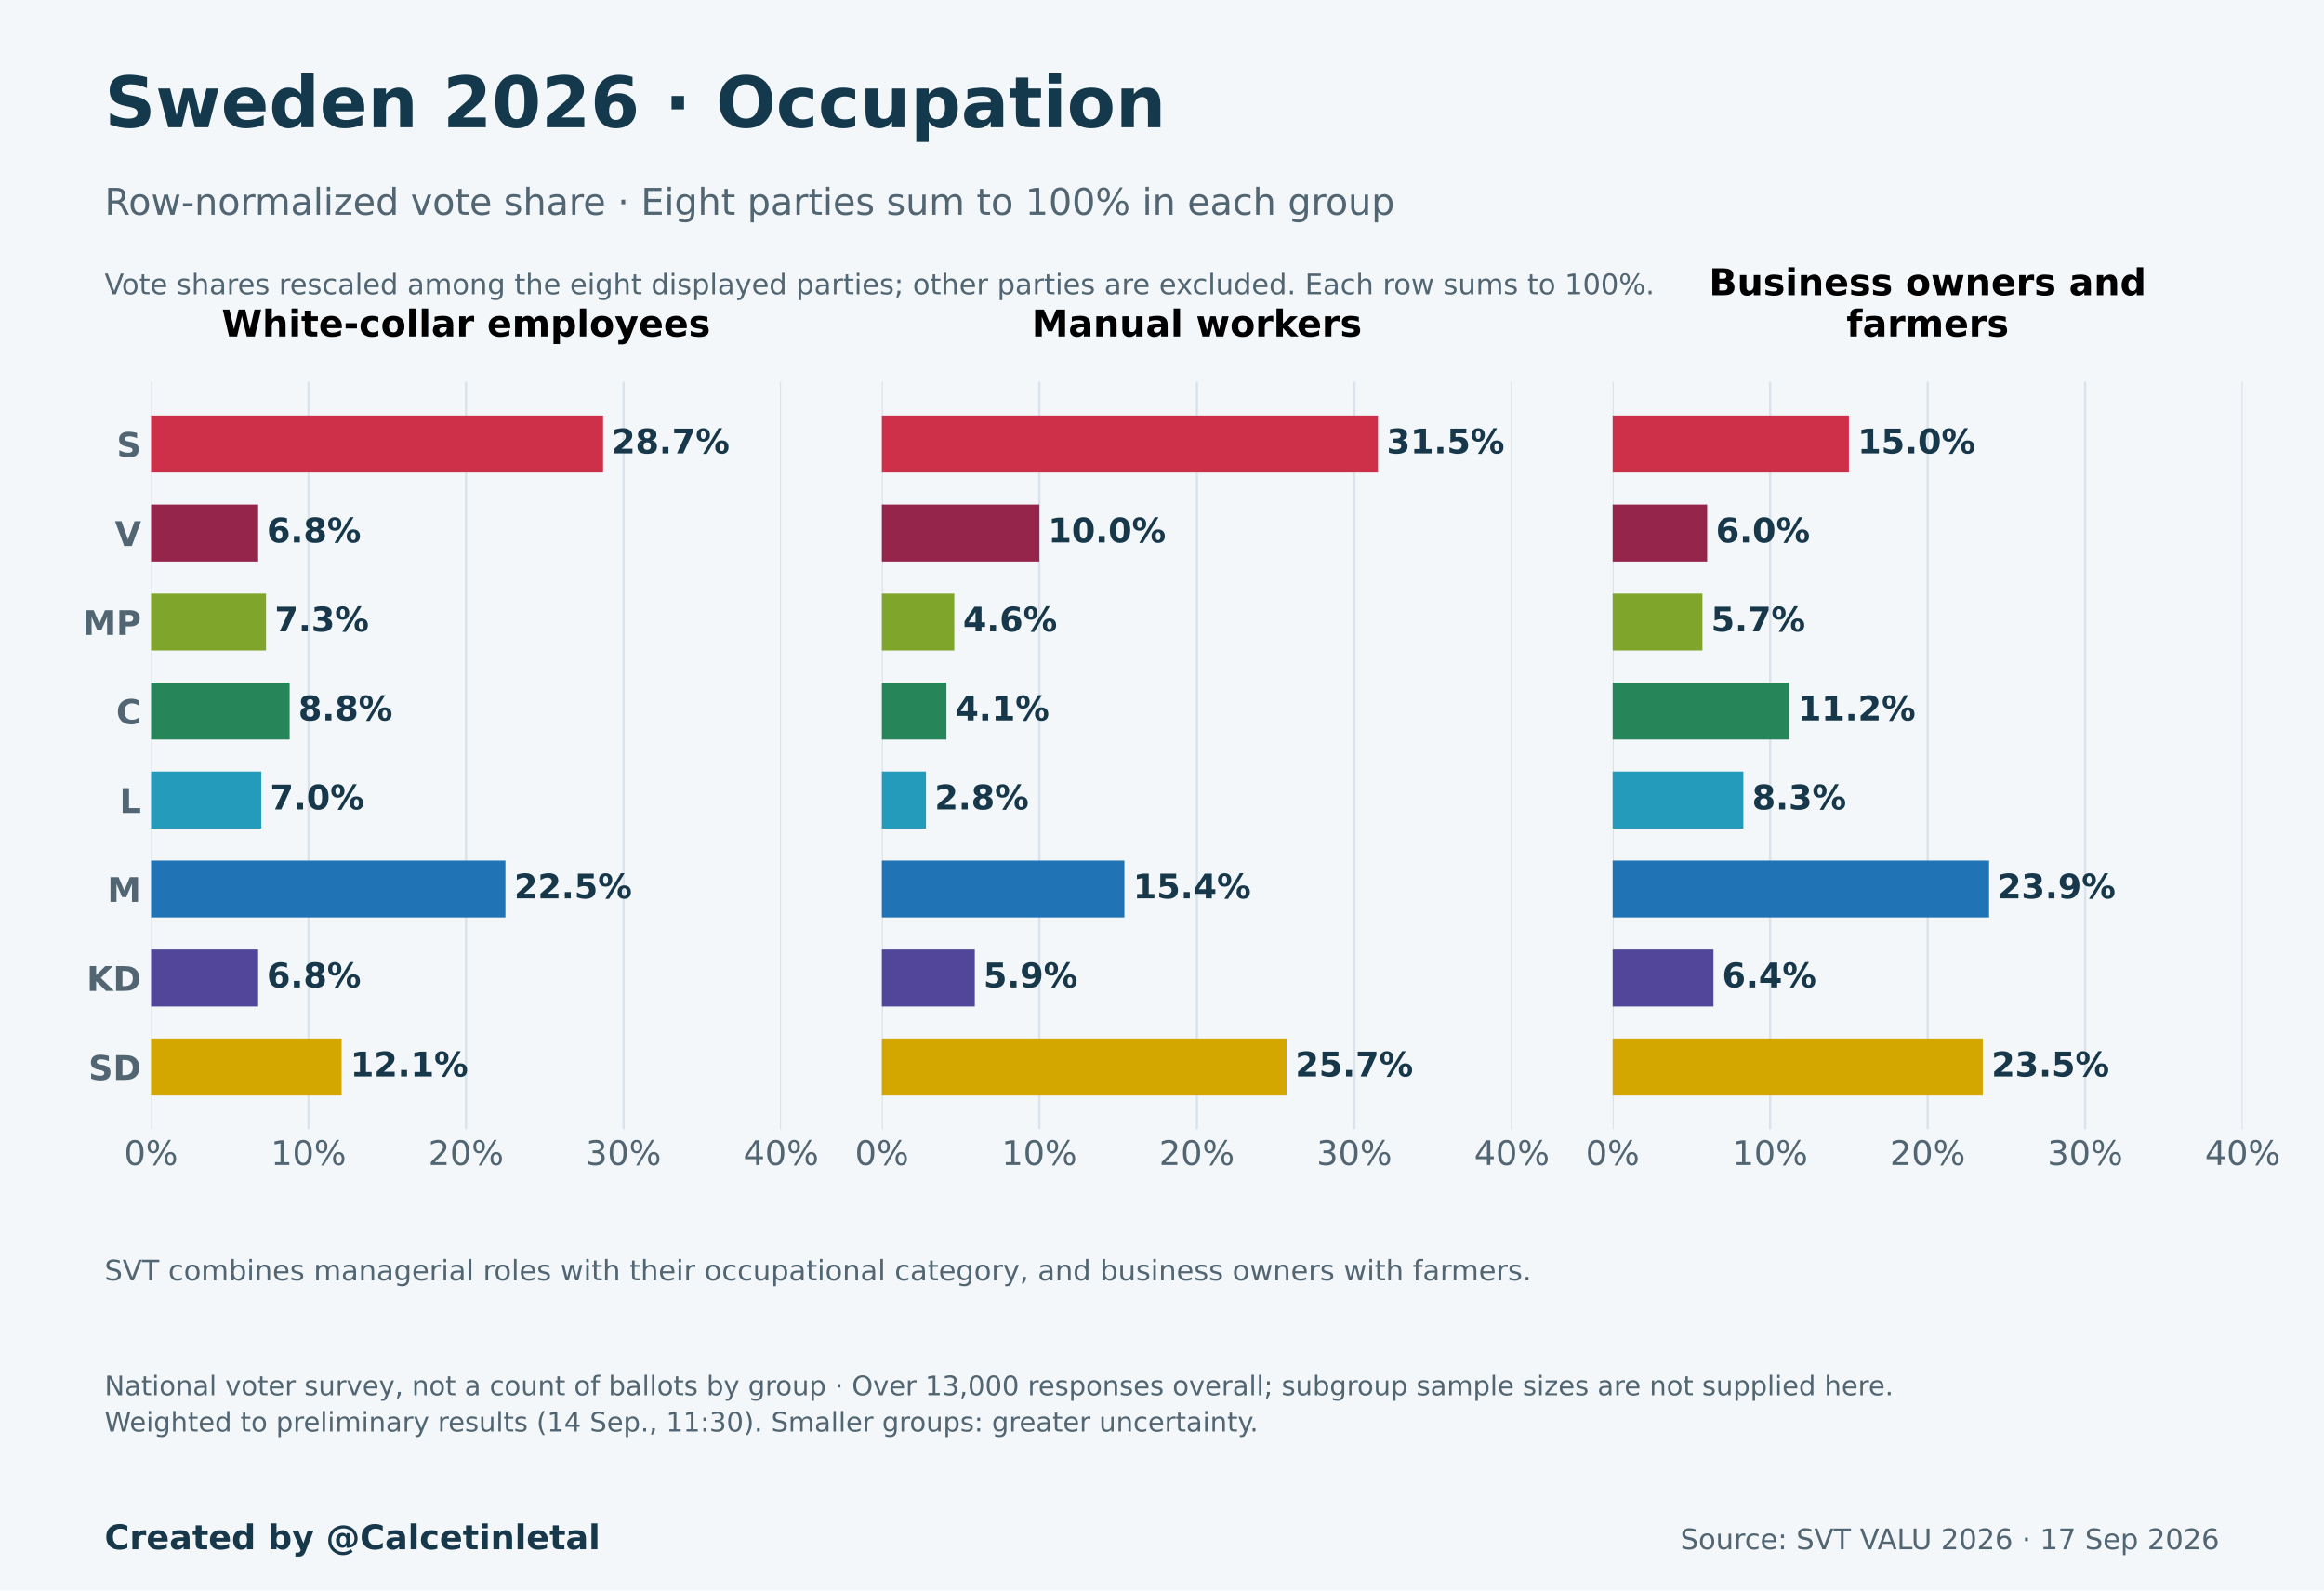
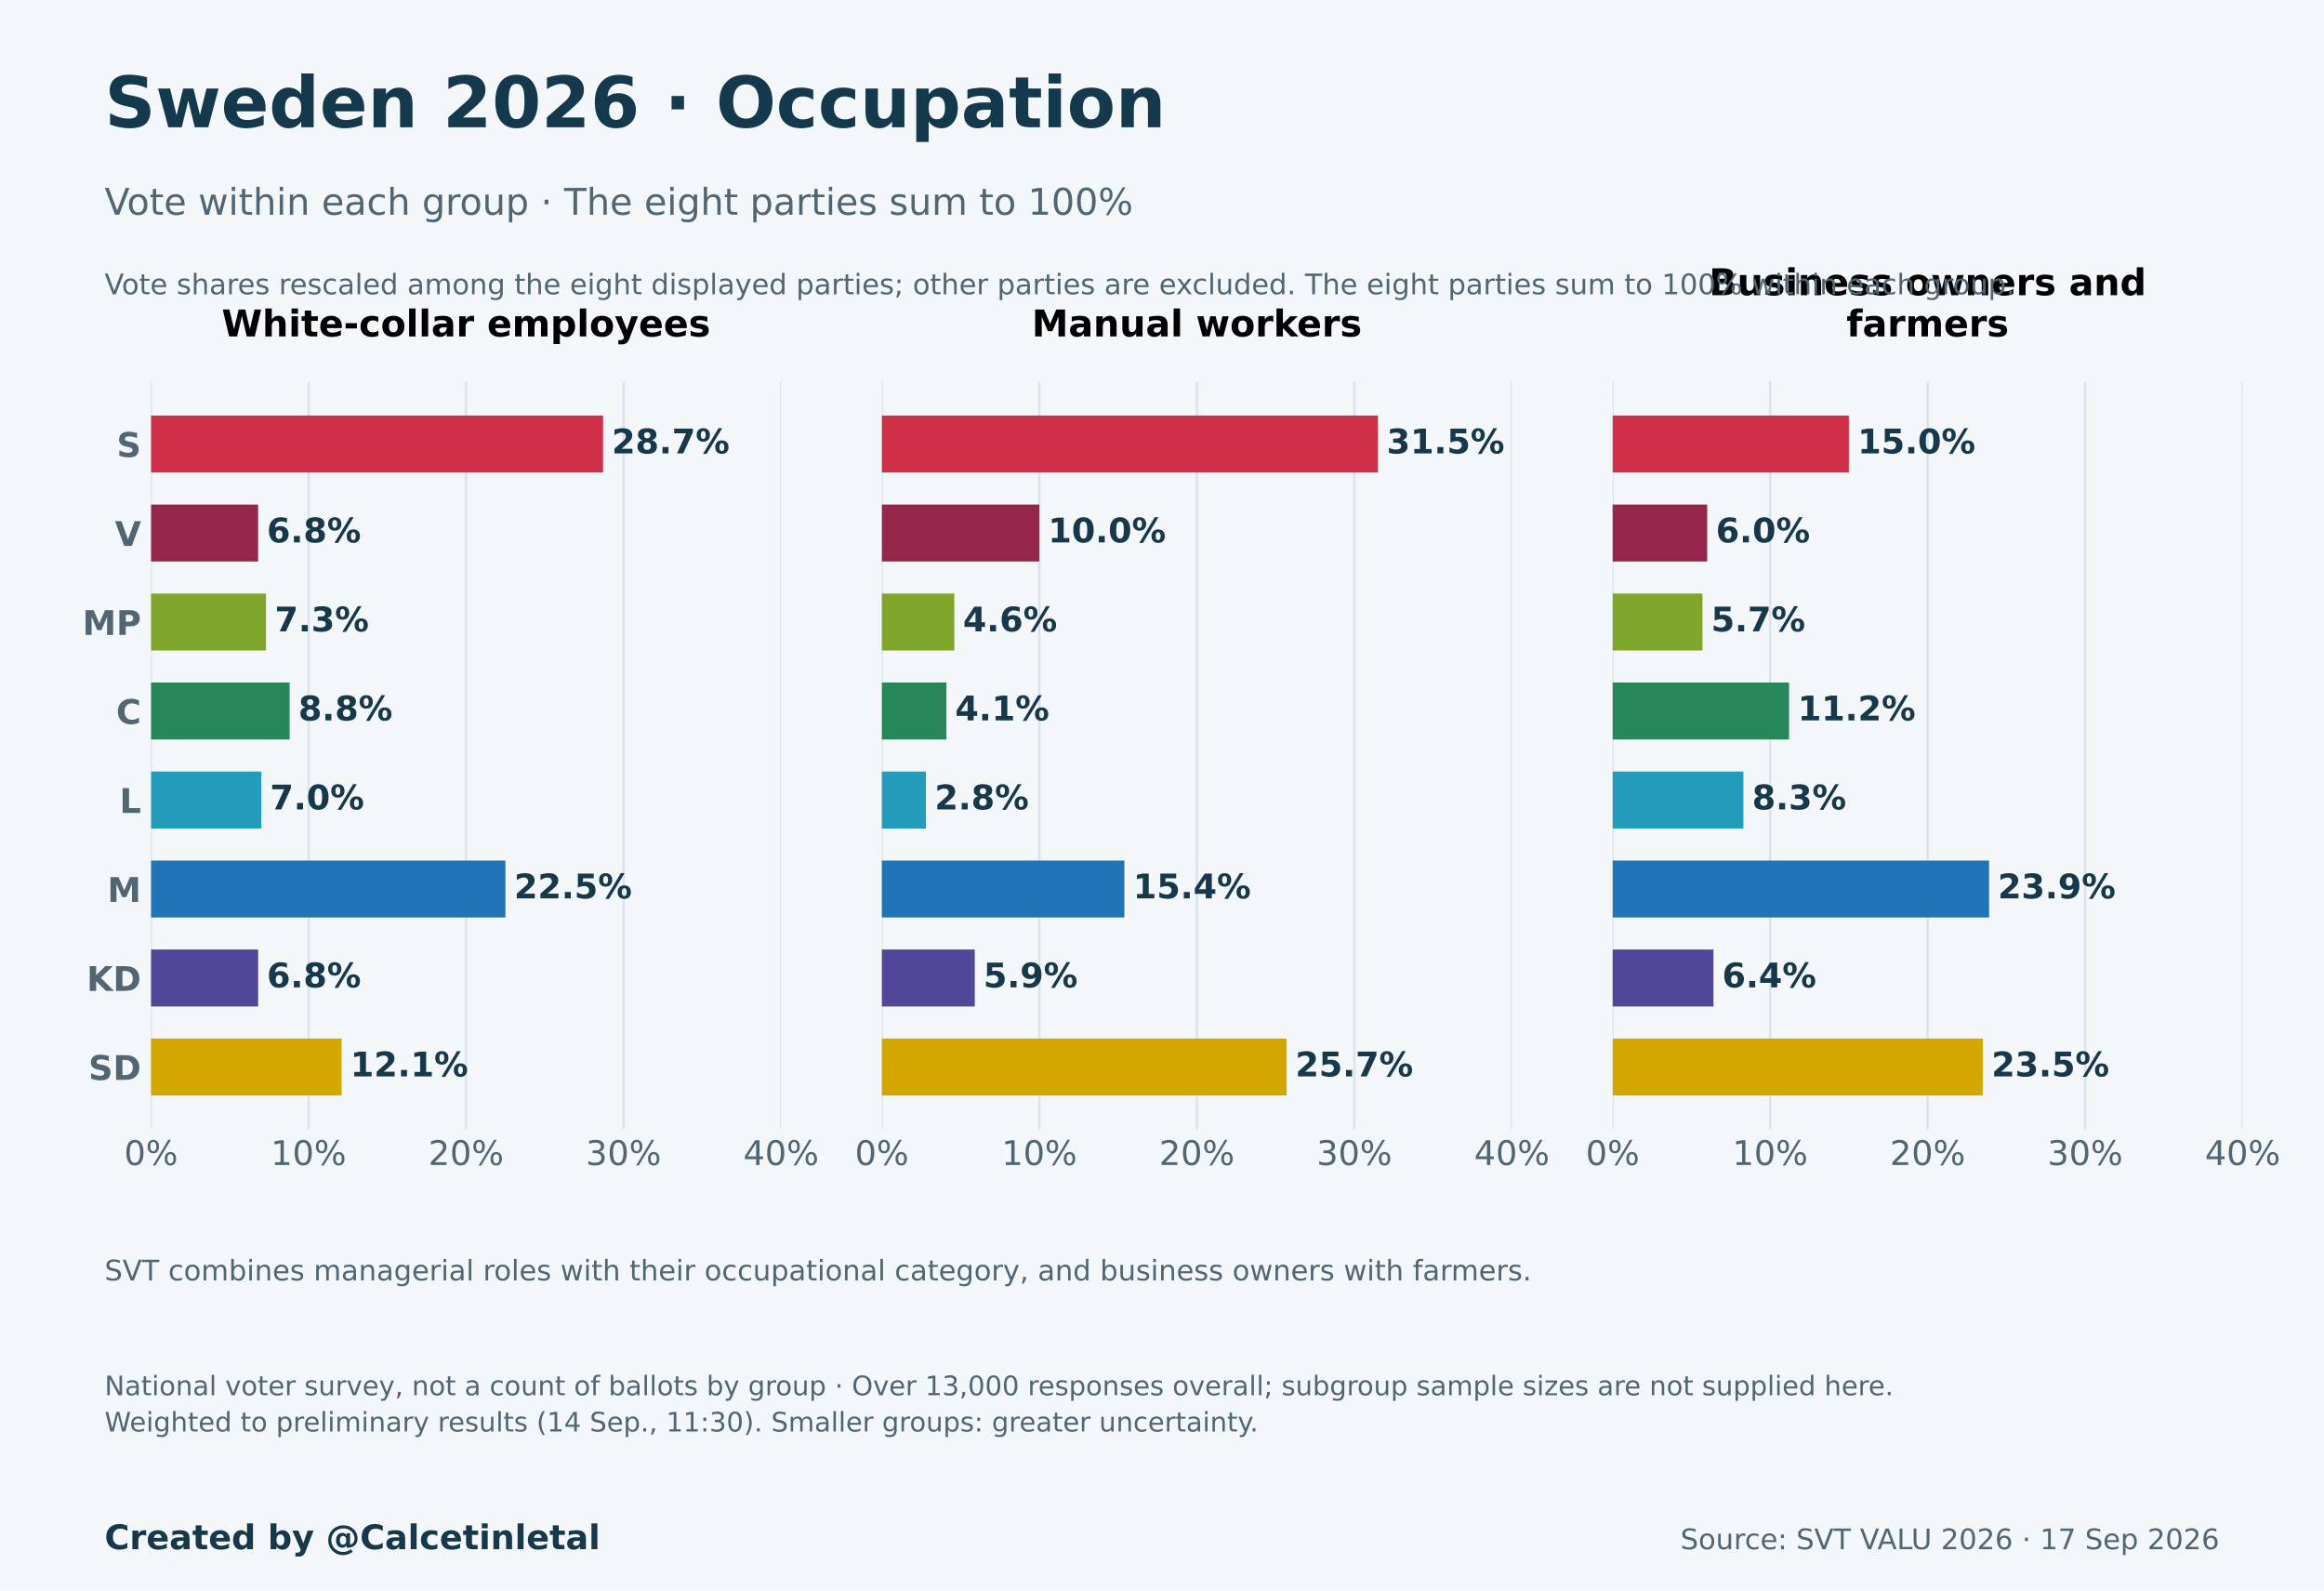
<svg xmlns="http://www.w3.org/2000/svg" xmlns:xlink="http://www.w3.org/1999/xlink" width="820.8pt" height="561.6pt" viewBox="0 0 820.8 561.6" version="1.1">
  <defs>
    <style type="text/css">*{stroke-linejoin: round; stroke-linecap: butt}</style>
  </defs>
  <g id="figure_1">
    <g id="patch_1">
      <path d="M 0 561.6 L 820.8 561.6 L 820.8 0 L 0 0 z " style="fill: #f4f7fa" />
    </g>
    <g id="axes_1">
      <g id="patch_2">
        <path d="M 53.352 398.736 L 275.858 398.736 L 275.858 134.784 L 53.352 134.784 z " style="fill: #f4f7fa" />
      </g>
      <g id="matplotlib.axis_1">
        <g id="xtick_1">
          <g id="line2d_1">
-             <path d="M 53.352 398.736 L 53.352 134.784 " clip-path="url(#pd89bf922a6)" style="fill: none; stroke: #dae3eb; stroke-width: 0.8; stroke-linecap: square" />
+             <path d="M 53.352 398.736 L 53.352 134.784 " clip-path="url(#pfcce8572f0)" style="fill: none; stroke: #dae3eb; stroke-width: 0.8; stroke-linecap: square" />
          </g>
          <g id="line2d_2" />
          <g id="text_1">
            <text style="font-size: 12px; font-family: 'DejaVu Sans'; text-anchor: middle; fill: #516572" x="53.352" y="411.354" transform="rotate(-0 53.352 411.3541)">0%</text>
          </g>
        </g>
        <g id="xtick_2">
          <g id="line2d_3">
-             <path d="M 108.979 398.736 L 108.979 134.784 " clip-path="url(#pd89bf922a6)" style="fill: none; stroke: #dae3eb; stroke-width: 0.8; stroke-linecap: square" />
+             <path d="M 108.979 398.736 L 108.979 134.784 " clip-path="url(#pfcce8572f0)" style="fill: none; stroke: #dae3eb; stroke-width: 0.8; stroke-linecap: square" />
          </g>
          <g id="line2d_4" />
          <g id="text_2">
            <text style="font-size: 12px; font-family: 'DejaVu Sans'; text-anchor: middle; fill: #516572" x="108.979" y="411.354" transform="rotate(-0 108.9785 411.3541)">10%</text>
          </g>
        </g>
        <g id="xtick_3">
          <g id="line2d_5">
-             <path d="M 164.605 398.736 L 164.605 134.784 " clip-path="url(#pd89bf922a6)" style="fill: none; stroke: #dae3eb; stroke-width: 0.8; stroke-linecap: square" />
+             <path d="M 164.605 398.736 L 164.605 134.784 " clip-path="url(#pfcce8572f0)" style="fill: none; stroke: #dae3eb; stroke-width: 0.8; stroke-linecap: square" />
          </g>
          <g id="line2d_6" />
          <g id="text_3">
            <text style="font-size: 12px; font-family: 'DejaVu Sans'; text-anchor: middle; fill: #516572" x="164.605" y="411.354" transform="rotate(-0 164.605 411.3541)">20%</text>
          </g>
        </g>
        <g id="xtick_4">
          <g id="line2d_7">
-             <path d="M 220.232 398.736 L 220.232 134.784 " clip-path="url(#pd89bf922a6)" style="fill: none; stroke: #dae3eb; stroke-width: 0.8; stroke-linecap: square" />
+             <path d="M 220.232 398.736 L 220.232 134.784 " clip-path="url(#pfcce8572f0)" style="fill: none; stroke: #dae3eb; stroke-width: 0.8; stroke-linecap: square" />
          </g>
          <g id="line2d_8" />
          <g id="text_4">
            <text style="font-size: 12px; font-family: 'DejaVu Sans'; text-anchor: middle; fill: #516572" x="220.232" y="411.354" transform="rotate(-0 220.2315 411.3541)">30%</text>
          </g>
        </g>
        <g id="xtick_5">
          <g id="line2d_9">
-             <path d="M 275.858 398.736 L 275.858 134.784 " clip-path="url(#pd89bf922a6)" style="fill: none; stroke: #dae3eb; stroke-width: 0.8; stroke-linecap: square" />
+             <path d="M 275.858 398.736 L 275.858 134.784 " clip-path="url(#pfcce8572f0)" style="fill: none; stroke: #dae3eb; stroke-width: 0.8; stroke-linecap: square" />
          </g>
          <g id="line2d_10" />
          <g id="text_5">
            <text style="font-size: 12px; font-family: 'DejaVu Sans'; text-anchor: middle; fill: #516572" x="275.858" y="411.354" transform="rotate(-0 275.858 411.3541)">40%</text>
          </g>
        </g>
      </g>
      <g id="matplotlib.axis_2">
        <g id="ytick_1">
          <g id="line2d_11" />
          <g id="text_6">
            <text style="font-weight: 700; font-size: 12px; font-family: 'DejaVu Sans'; text-anchor: end; fill: #516572" x="49.852" y="161.339" transform="rotate(-0 49.852 161.3391)">S</text>
          </g>
        </g>
        <g id="ytick_2">
          <g id="line2d_12" />
          <g id="text_7">
            <text style="font-weight: 700; font-size: 12px; font-family: 'DejaVu Sans'; text-anchor: end; fill: #516572" x="49.852" y="192.762" transform="rotate(-0 49.852 192.7619)">V</text>
          </g>
        </g>
        <g id="ytick_3">
          <g id="line2d_13" />
          <g id="text_8">
            <text style="font-weight: 700; font-size: 12px; font-family: 'DejaVu Sans'; text-anchor: end; fill: #516572" x="49.852" y="224.185" transform="rotate(-0 49.852 224.1848)">MP</text>
          </g>
        </g>
        <g id="ytick_4">
          <g id="line2d_14" />
          <g id="text_9">
            <text style="font-weight: 700; font-size: 12px; font-family: 'DejaVu Sans'; text-anchor: end; fill: #516572" x="49.852" y="255.608" transform="rotate(-0 49.852 255.6076)">C</text>
          </g>
        </g>
        <g id="ytick_5">
          <g id="line2d_15" />
          <g id="text_10">
            <text style="font-weight: 700; font-size: 12px; font-family: 'DejaVu Sans'; text-anchor: end; fill: #516572" x="49.852" y="287.03" transform="rotate(-0 49.852 287.0305)">L</text>
          </g>
        </g>
        <g id="ytick_6">
          <g id="line2d_16" />
          <g id="text_11">
            <text style="font-weight: 700; font-size: 12px; font-family: 'DejaVu Sans'; text-anchor: end; fill: #516572" x="49.852" y="318.453" transform="rotate(-0 49.852 318.4533)">M</text>
          </g>
        </g>
        <g id="ytick_7">
          <g id="line2d_17" />
          <g id="text_12">
            <text style="font-weight: 700; font-size: 12px; font-family: 'DejaVu Sans'; text-anchor: end; fill: #516572" x="49.852" y="349.876" transform="rotate(-0 49.852 349.8762)">KD</text>
          </g>
        </g>
        <g id="ytick_8">
          <g id="line2d_18" />
          <g id="text_13">
            <text style="font-weight: 700; font-size: 12px; font-family: 'DejaVu Sans'; text-anchor: end; fill: #516572" x="49.852" y="381.299" transform="rotate(-0 49.852 381.2991)">SD</text>
          </g>
        </g>
      </g>
      <g id="patch_3">
-         <path d="M 53.352 146.725 L 213 146.725 L 213 166.835 L 53.352 166.835 z " clip-path="url(#pd89bf922a6)" style="fill: #cf3049" />
+         <path d="M 53.352 146.725 L 213 146.725 L 213 166.835 L 53.352 166.835 z " clip-path="url(#pfcce8572f0)" style="fill: #cf3049" />
      </g>
      <g id="patch_4">
-         <path d="M 53.352 178.148 L 91.178 178.148 L 91.178 198.258 L 53.352 198.258 z " clip-path="url(#pd89bf922a6)" style="fill: #96254b" />
+         <path d="M 53.352 178.148 L 91.178 178.148 L 91.178 198.258 L 53.352 198.258 z " clip-path="url(#pfcce8572f0)" style="fill: #96254b" />
      </g>
      <g id="patch_5">
-         <path d="M 53.352 209.57 L 93.959 209.57 L 93.959 229.681 L 53.352 229.681 z " clip-path="url(#pd89bf922a6)" style="fill: #80a52b" />
+         <path d="M 53.352 209.57 L 93.959 209.57 L 93.959 229.681 L 53.352 229.681 z " clip-path="url(#pfcce8572f0)" style="fill: #80a52b" />
      </g>
      <g id="patch_6">
-         <path d="M 53.352 240.993 L 102.303 240.993 L 102.303 261.104 L 53.352 261.104 z " clip-path="url(#pd89bf922a6)" style="fill: #268659" />
+         <path d="M 53.352 240.993 L 102.303 240.993 L 102.303 261.104 L 53.352 261.104 z " clip-path="url(#pfcce8572f0)" style="fill: #268659" />
      </g>
      <g id="patch_7">
-         <path d="M 53.352 272.416 L 92.291 272.416 L 92.291 292.527 L 53.352 292.527 z " clip-path="url(#pd89bf922a6)" style="fill: #259bbb" />
+         <path d="M 53.352 272.416 L 92.291 272.416 L 92.291 292.527 L 53.352 292.527 z " clip-path="url(#pfcce8572f0)" style="fill: #259bbb" />
      </g>
      <g id="patch_8">
-         <path d="M 53.352 303.839 L 178.512 303.839 L 178.512 323.95 L 53.352 323.95 z " clip-path="url(#pd89bf922a6)" style="fill: #2074b6" />
+         <path d="M 53.352 303.839 L 178.512 303.839 L 178.512 323.95 L 53.352 323.95 z " clip-path="url(#pfcce8572f0)" style="fill: #2074b6" />
      </g>
      <g id="patch_9">
-         <path d="M 53.352 335.262 L 91.178 335.262 L 91.178 355.372 L 53.352 355.372 z " clip-path="url(#pd89bf922a6)" style="fill: #51469a" />
+         <path d="M 53.352 335.262 L 91.178 335.262 L 91.178 355.372 L 53.352 355.372 z " clip-path="url(#pfcce8572f0)" style="fill: #51469a" />
      </g>
      <g id="patch_10">
-         <path d="M 53.352 366.685 L 120.66 366.685 L 120.66 386.795 L 53.352 386.795 z " clip-path="url(#pd89bf922a6)" style="fill: #d3a700" />
+         <path d="M 53.352 366.685 L 120.66 366.685 L 120.66 386.795 L 53.352 386.795 z " clip-path="url(#pfcce8572f0)" style="fill: #d3a700" />
      </g>
      <g id="text_14">
        <text style="font-weight: 700; font-size: 12px; font-family: 'DejaVu Sans'; text-anchor: start; fill: #17384a" x="216.06" y="160.091" transform="rotate(-0 216.0595 160.0913)">28.7%</text>
      </g>
      <g id="text_15">
        <text style="font-weight: 700; font-size: 12px; font-family: 'DejaVu Sans'; text-anchor: start; fill: #17384a" x="94.237" y="191.514" transform="rotate(-0 94.23748 191.5141)">6.8%</text>
      </g>
      <g id="text_16">
        <text style="font-weight: 700; font-size: 12px; font-family: 'DejaVu Sans'; text-anchor: start; fill: #17384a" x="97.019" y="222.937" transform="rotate(-0 97.01881 222.937)">7.3%</text>
      </g>
      <g id="text_17">
        <text style="font-weight: 700; font-size: 12px; font-family: 'DejaVu Sans'; text-anchor: start; fill: #17384a" x="105.363" y="254.36" transform="rotate(-0 105.3628 254.3598)">8.8%</text>
      </g>
      <g id="text_18">
        <text style="font-weight: 700; font-size: 12px; font-family: 'DejaVu Sans'; text-anchor: start; fill: #17384a" x="95.35" y="285.783" transform="rotate(-0 95.35001 285.7827)">7.0%</text>
      </g>
      <g id="text_19">
        <text style="font-weight: 700; font-size: 12px; font-family: 'DejaVu Sans'; text-anchor: start; fill: #17384a" x="181.571" y="317.206" transform="rotate(-0 181.5711 317.2055)">22.5%</text>
      </g>
      <g id="text_20">
        <text style="font-weight: 700; font-size: 12px; font-family: 'DejaVu Sans'; text-anchor: start; fill: #17384a" x="94.237" y="348.628" transform="rotate(-0 94.23748 348.6284)">6.8%</text>
      </g>
      <g id="text_21">
        <text style="font-weight: 700; font-size: 12px; font-family: 'DejaVu Sans'; text-anchor: start; fill: #17384a" x="123.72" y="380.051" transform="rotate(-0 123.7195 380.0512)">12.1%</text>
      </g>
      <g id="text_22">
        <text style="font-weight: 700; font-size: 13px; font-family: 'DejaVu Sans'; text-anchor: middle" x="164.605" y="118.784" transform="rotate(-0 164.605 118.784)">White-collar employees</text>
      </g>
    </g>
    <g id="axes_2">
      <g id="patch_11">
        <path d="M 311.459 398.736 L 533.965 398.736 L 533.965 134.784 L 311.459 134.784 z " style="fill: #f4f7fa" />
      </g>
      <g id="matplotlib.axis_3">
        <g id="xtick_6">
          <g id="line2d_19">
-             <path d="M 311.459 398.736 L 311.459 134.784 " clip-path="url(#pd35ea6de52)" style="fill: none; stroke: #dae3eb; stroke-width: 0.8; stroke-linecap: square" />
+             <path d="M 311.459 398.736 L 311.459 134.784 " clip-path="url(#p5905d7c7bd)" style="fill: none; stroke: #dae3eb; stroke-width: 0.8; stroke-linecap: square" />
          </g>
          <g id="line2d_20" />
          <g id="text_23">
            <text style="font-size: 12px; font-family: 'DejaVu Sans'; text-anchor: middle; fill: #516572" x="311.459" y="411.354" transform="rotate(-0 311.459 411.3541)">0%</text>
          </g>
        </g>
        <g id="xtick_7">
          <g id="line2d_21">
-             <path d="M 367.085 398.736 L 367.085 134.784 " clip-path="url(#pd35ea6de52)" style="fill: none; stroke: #dae3eb; stroke-width: 0.8; stroke-linecap: square" />
+             <path d="M 367.085 398.736 L 367.085 134.784 " clip-path="url(#p5905d7c7bd)" style="fill: none; stroke: #dae3eb; stroke-width: 0.8; stroke-linecap: square" />
          </g>
          <g id="line2d_22" />
          <g id="text_24">
            <text style="font-size: 12px; font-family: 'DejaVu Sans'; text-anchor: middle; fill: #516572" x="367.085" y="411.354" transform="rotate(-0 367.0855 411.3541)">10%</text>
          </g>
        </g>
        <g id="xtick_8">
          <g id="line2d_23">
-             <path d="M 422.712 398.736 L 422.712 134.784 " clip-path="url(#pd35ea6de52)" style="fill: none; stroke: #dae3eb; stroke-width: 0.8; stroke-linecap: square" />
+             <path d="M 422.712 398.736 L 422.712 134.784 " clip-path="url(#p5905d7c7bd)" style="fill: none; stroke: #dae3eb; stroke-width: 0.8; stroke-linecap: square" />
          </g>
          <g id="line2d_24" />
          <g id="text_25">
            <text style="font-size: 12px; font-family: 'DejaVu Sans'; text-anchor: middle; fill: #516572" x="422.712" y="411.354" transform="rotate(-0 422.712 411.3541)">20%</text>
          </g>
        </g>
        <g id="xtick_9">
          <g id="line2d_25">
-             <path d="M 478.339 398.736 L 478.339 134.784 " clip-path="url(#pd35ea6de52)" style="fill: none; stroke: #dae3eb; stroke-width: 0.8; stroke-linecap: square" />
+             <path d="M 478.339 398.736 L 478.339 134.784 " clip-path="url(#p5905d7c7bd)" style="fill: none; stroke: #dae3eb; stroke-width: 0.8; stroke-linecap: square" />
          </g>
          <g id="line2d_26" />
          <g id="text_26">
            <text style="font-size: 12px; font-family: 'DejaVu Sans'; text-anchor: middle; fill: #516572" x="478.339" y="411.354" transform="rotate(-0 478.3385 411.3541)">30%</text>
          </g>
        </g>
        <g id="xtick_10">
          <g id="line2d_27">
-             <path d="M 533.965 398.736 L 533.965 134.784 " clip-path="url(#pd35ea6de52)" style="fill: none; stroke: #dae3eb; stroke-width: 0.8; stroke-linecap: square" />
+             <path d="M 533.965 398.736 L 533.965 134.784 " clip-path="url(#p5905d7c7bd)" style="fill: none; stroke: #dae3eb; stroke-width: 0.8; stroke-linecap: square" />
          </g>
          <g id="line2d_28" />
          <g id="text_27">
            <text style="font-size: 12px; font-family: 'DejaVu Sans'; text-anchor: middle; fill: #516572" x="533.965" y="411.354" transform="rotate(-0 533.965 411.3541)">40%</text>
          </g>
        </g>
      </g>
      <g id="matplotlib.axis_4">
        <g id="ytick_9">
          <g id="line2d_29" />
        </g>
        <g id="ytick_10">
          <g id="line2d_30" />
        </g>
        <g id="ytick_11">
          <g id="line2d_31" />
        </g>
        <g id="ytick_12">
          <g id="line2d_32" />
        </g>
        <g id="ytick_13">
          <g id="line2d_33" />
        </g>
        <g id="ytick_14">
          <g id="line2d_34" />
        </g>
        <g id="ytick_15">
          <g id="line2d_35" />
        </g>
        <g id="ytick_16">
          <g id="line2d_36" />
        </g>
      </g>
      <g id="patch_12">
-         <path d="M 311.459 146.725 L 486.682 146.725 L 486.682 166.835 L 311.459 166.835 z " clip-path="url(#pd35ea6de52)" style="fill: #cf3049" />
+         <path d="M 311.459 146.725 L 486.682 146.725 L 486.682 166.835 L 311.459 166.835 z " clip-path="url(#p5905d7c7bd)" style="fill: #cf3049" />
      </g>
      <g id="patch_13">
-         <path d="M 311.459 178.148 L 367.085 178.148 L 367.085 198.258 L 311.459 198.258 z " clip-path="url(#pd35ea6de52)" style="fill: #96254b" />
+         <path d="M 311.459 178.148 L 367.085 178.148 L 367.085 198.258 L 311.459 198.258 z " clip-path="url(#p5905d7c7bd)" style="fill: #96254b" />
      </g>
      <g id="patch_14">
-         <path d="M 311.459 209.57 L 337.047 209.57 L 337.047 229.681 L 311.459 229.681 z " clip-path="url(#pd35ea6de52)" style="fill: #80a52b" />
+         <path d="M 311.459 209.57 L 337.047 209.57 L 337.047 229.681 L 311.459 229.681 z " clip-path="url(#p5905d7c7bd)" style="fill: #80a52b" />
      </g>
      <g id="patch_15">
-         <path d="M 311.459 240.993 L 334.266 240.993 L 334.266 261.104 L 311.459 261.104 z " clip-path="url(#pd35ea6de52)" style="fill: #268659" />
+         <path d="M 311.459 240.993 L 334.266 240.993 L 334.266 261.104 L 311.459 261.104 z " clip-path="url(#p5905d7c7bd)" style="fill: #268659" />
      </g>
      <g id="patch_16">
-         <path d="M 311.459 272.416 L 327.034 272.416 L 327.034 292.527 L 311.459 292.527 z " clip-path="url(#pd35ea6de52)" style="fill: #259bbb" />
+         <path d="M 311.459 272.416 L 327.034 272.416 L 327.034 292.527 L 311.459 292.527 z " clip-path="url(#p5905d7c7bd)" style="fill: #259bbb" />
      </g>
      <g id="patch_17">
-         <path d="M 311.459 303.839 L 397.124 303.839 L 397.124 323.95 L 311.459 323.95 z " clip-path="url(#pd35ea6de52)" style="fill: #2074b6" />
+         <path d="M 311.459 303.839 L 397.124 303.839 L 397.124 323.95 L 311.459 323.95 z " clip-path="url(#p5905d7c7bd)" style="fill: #2074b6" />
      </g>
      <g id="patch_18">
-         <path d="M 311.459 335.262 L 344.279 335.262 L 344.279 355.372 L 311.459 355.372 z " clip-path="url(#pd35ea6de52)" style="fill: #51469a" />
+         <path d="M 311.459 335.262 L 344.279 335.262 L 344.279 355.372 L 311.459 355.372 z " clip-path="url(#p5905d7c7bd)" style="fill: #51469a" />
      </g>
      <g id="patch_19">
-         <path d="M 311.459 366.685 L 454.419 366.685 L 454.419 386.795 L 311.459 386.795 z " clip-path="url(#pd35ea6de52)" style="fill: #d3a700" />
+         <path d="M 311.459 366.685 L 454.419 366.685 L 454.419 386.795 L 311.459 386.795 z " clip-path="url(#p5905d7c7bd)" style="fill: #d3a700" />
      </g>
      <g id="text_28">
        <text style="font-weight: 700; font-size: 12px; font-family: 'DejaVu Sans'; text-anchor: start; fill: #17384a" x="489.742" y="160.091" transform="rotate(-0 489.7419 160.0913)">31.5%</text>
      </g>
      <g id="text_29">
        <text style="font-weight: 700; font-size: 12px; font-family: 'DejaVu Sans'; text-anchor: start; fill: #17384a" x="370.145" y="191.514" transform="rotate(-0 370.145 191.5141)">10.0%</text>
      </g>
      <g id="text_30">
        <text style="font-weight: 700; font-size: 12px; font-family: 'DejaVu Sans'; text-anchor: start; fill: #17384a" x="340.107" y="222.937" transform="rotate(-0 340.1066 222.937)">4.6%</text>
      </g>
      <g id="text_31">
        <text style="font-weight: 700; font-size: 12px; font-family: 'DejaVu Sans'; text-anchor: start; fill: #17384a" x="337.325" y="254.36" transform="rotate(-0 337.3253 254.3598)">4.1%</text>
      </g>
      <g id="text_32">
        <text style="font-weight: 700; font-size: 12px; font-family: 'DejaVu Sans'; text-anchor: start; fill: #17384a" x="330.094" y="285.783" transform="rotate(-0 330.0939 285.7827)">2.8%</text>
      </g>
      <g id="text_33">
        <text style="font-weight: 700; font-size: 12px; font-family: 'DejaVu Sans'; text-anchor: start; fill: #17384a" x="400.183" y="317.206" transform="rotate(-0 400.1833 317.2055)">15.4%</text>
      </g>
      <g id="text_34">
        <text style="font-weight: 700; font-size: 12px; font-family: 'DejaVu Sans'; text-anchor: start; fill: #17384a" x="347.338" y="348.628" transform="rotate(-0 347.3381 348.6284)">5.9%</text>
      </g>
      <g id="text_35">
        <text style="font-weight: 700; font-size: 12px; font-family: 'DejaVu Sans'; text-anchor: start; fill: #17384a" x="457.479" y="380.051" transform="rotate(-0 457.4786 380.0512)">25.7%</text>
      </g>
      <g id="text_36">
        <text style="font-weight: 700; font-size: 13px; font-family: 'DejaVu Sans'; text-anchor: middle" x="422.712" y="118.784" transform="rotate(-0 422.712 118.784)">Manual workers</text>
      </g>
    </g>
    <g id="axes_3">
      <g id="patch_20">
        <path d="M 569.566 398.736 L 792.072 398.736 L 792.072 134.784 L 569.566 134.784 z " style="fill: #f4f7fa" />
      </g>
      <g id="matplotlib.axis_5">
        <g id="xtick_11">
          <g id="line2d_37">
-             <path d="M 569.566 398.736 L 569.566 134.784 " clip-path="url(#p66a37dce47)" style="fill: none; stroke: #dae3eb; stroke-width: 0.8; stroke-linecap: square" />
+             <path d="M 569.566 398.736 L 569.566 134.784 " clip-path="url(#p70cab0cb8e)" style="fill: none; stroke: #dae3eb; stroke-width: 0.8; stroke-linecap: square" />
          </g>
          <g id="line2d_38" />
          <g id="text_37">
            <text style="font-size: 12px; font-family: 'DejaVu Sans'; text-anchor: middle; fill: #516572" x="569.566" y="411.354" transform="rotate(-0 569.566 411.3541)">0%</text>
          </g>
        </g>
        <g id="xtick_12">
          <g id="line2d_39">
-             <path d="M 625.192 398.736 L 625.192 134.784 " clip-path="url(#p66a37dce47)" style="fill: none; stroke: #dae3eb; stroke-width: 0.8; stroke-linecap: square" />
+             <path d="M 625.192 398.736 L 625.192 134.784 " clip-path="url(#p70cab0cb8e)" style="fill: none; stroke: #dae3eb; stroke-width: 0.8; stroke-linecap: square" />
          </g>
          <g id="line2d_40" />
          <g id="text_38">
            <text style="font-size: 12px; font-family: 'DejaVu Sans'; text-anchor: middle; fill: #516572" x="625.192" y="411.354" transform="rotate(-0 625.1925 411.3541)">10%</text>
          </g>
        </g>
        <g id="xtick_13">
          <g id="line2d_41">
-             <path d="M 680.819 398.736 L 680.819 134.784 " clip-path="url(#p66a37dce47)" style="fill: none; stroke: #dae3eb; stroke-width: 0.8; stroke-linecap: square" />
+             <path d="M 680.819 398.736 L 680.819 134.784 " clip-path="url(#p70cab0cb8e)" style="fill: none; stroke: #dae3eb; stroke-width: 0.8; stroke-linecap: square" />
          </g>
          <g id="line2d_42" />
          <g id="text_39">
            <text style="font-size: 12px; font-family: 'DejaVu Sans'; text-anchor: middle; fill: #516572" x="680.819" y="411.354" transform="rotate(-0 680.819 411.3541)">20%</text>
          </g>
        </g>
        <g id="xtick_14">
          <g id="line2d_43">
-             <path d="M 736.445 398.736 L 736.445 134.784 " clip-path="url(#p66a37dce47)" style="fill: none; stroke: #dae3eb; stroke-width: 0.8; stroke-linecap: square" />
+             <path d="M 736.445 398.736 L 736.445 134.784 " clip-path="url(#p70cab0cb8e)" style="fill: none; stroke: #dae3eb; stroke-width: 0.8; stroke-linecap: square" />
          </g>
          <g id="line2d_44" />
          <g id="text_40">
            <text style="font-size: 12px; font-family: 'DejaVu Sans'; text-anchor: middle; fill: #516572" x="736.445" y="411.354" transform="rotate(-0 736.4455 411.3541)">30%</text>
          </g>
        </g>
        <g id="xtick_15">
          <g id="line2d_45">
-             <path d="M 792.072 398.736 L 792.072 134.784 " clip-path="url(#p66a37dce47)" style="fill: none; stroke: #dae3eb; stroke-width: 0.8; stroke-linecap: square" />
+             <path d="M 792.072 398.736 L 792.072 134.784 " clip-path="url(#p70cab0cb8e)" style="fill: none; stroke: #dae3eb; stroke-width: 0.8; stroke-linecap: square" />
          </g>
          <g id="line2d_46" />
          <g id="text_41">
            <text style="font-size: 12px; font-family: 'DejaVu Sans'; text-anchor: middle; fill: #516572" x="792.072" y="411.354" transform="rotate(-0 792.072 411.3541)">40%</text>
          </g>
        </g>
      </g>
      <g id="matplotlib.axis_6">
        <g id="ytick_17">
          <g id="line2d_47" />
        </g>
        <g id="ytick_18">
          <g id="line2d_48" />
        </g>
        <g id="ytick_19">
          <g id="line2d_49" />
        </g>
        <g id="ytick_20">
          <g id="line2d_50" />
        </g>
        <g id="ytick_21">
          <g id="line2d_51" />
        </g>
        <g id="ytick_22">
          <g id="line2d_52" />
        </g>
        <g id="ytick_23">
          <g id="line2d_53" />
        </g>
        <g id="ytick_24">
          <g id="line2d_54" />
        </g>
      </g>
      <g id="patch_21">
-         <path d="M 569.566 146.725 L 653.006 146.725 L 653.006 166.835 L 569.566 166.835 z " clip-path="url(#p66a37dce47)" style="fill: #cf3049" />
+         <path d="M 569.566 146.725 L 653.006 146.725 L 653.006 166.835 L 569.566 166.835 z " clip-path="url(#p70cab0cb8e)" style="fill: #cf3049" />
      </g>
      <g id="patch_22">
-         <path d="M 569.566 178.148 L 602.942 178.148 L 602.942 198.258 L 569.566 198.258 z " clip-path="url(#p66a37dce47)" style="fill: #96254b" />
+         <path d="M 569.566 178.148 L 602.942 178.148 L 602.942 198.258 L 569.566 198.258 z " clip-path="url(#p70cab0cb8e)" style="fill: #96254b" />
      </g>
      <g id="patch_23">
-         <path d="M 569.566 209.57 L 601.273 209.57 L 601.273 229.681 L 569.566 229.681 z " clip-path="url(#p66a37dce47)" style="fill: #80a52b" />
+         <path d="M 569.566 209.57 L 601.273 209.57 L 601.273 229.681 L 569.566 229.681 z " clip-path="url(#p70cab0cb8e)" style="fill: #80a52b" />
      </g>
      <g id="patch_24">
-         <path d="M 569.566 240.993 L 631.868 240.993 L 631.868 261.104 L 569.566 261.104 z " clip-path="url(#p66a37dce47)" style="fill: #268659" />
+         <path d="M 569.566 240.993 L 631.868 240.993 L 631.868 261.104 L 569.566 261.104 z " clip-path="url(#p70cab0cb8e)" style="fill: #268659" />
      </g>
      <g id="patch_25">
-         <path d="M 569.566 272.416 L 615.736 272.416 L 615.736 292.527 L 569.566 292.527 z " clip-path="url(#p66a37dce47)" style="fill: #259bbb" />
+         <path d="M 569.566 272.416 L 615.736 272.416 L 615.736 292.527 L 569.566 292.527 z " clip-path="url(#p70cab0cb8e)" style="fill: #259bbb" />
      </g>
      <g id="patch_26">
-         <path d="M 569.566 303.839 L 702.513 303.839 L 702.513 323.95 L 569.566 323.95 z " clip-path="url(#p66a37dce47)" style="fill: #2074b6" />
+         <path d="M 569.566 303.839 L 702.513 303.839 L 702.513 323.95 L 569.566 323.95 z " clip-path="url(#p70cab0cb8e)" style="fill: #2074b6" />
      </g>
      <g id="patch_27">
-         <path d="M 569.566 335.262 L 605.167 335.262 L 605.167 355.372 L 569.566 355.372 z " clip-path="url(#p66a37dce47)" style="fill: #51469a" />
+         <path d="M 569.566 335.262 L 605.167 335.262 L 605.167 355.372 L 569.566 355.372 z " clip-path="url(#p70cab0cb8e)" style="fill: #51469a" />
      </g>
      <g id="patch_28">
-         <path d="M 569.566 366.685 L 700.288 366.685 L 700.288 386.795 L 569.566 386.795 z " clip-path="url(#p66a37dce47)" style="fill: #d3a700" />
+         <path d="M 569.566 366.685 L 700.288 366.685 L 700.288 386.795 L 569.566 386.795 z " clip-path="url(#p70cab0cb8e)" style="fill: #d3a700" />
      </g>
      <g id="text_42">
        <text style="font-weight: 700; font-size: 12px; font-family: 'DejaVu Sans'; text-anchor: start; fill: #17384a" x="656.065" y="160.091" transform="rotate(-0 656.0652 160.0913)">15.0%</text>
      </g>
      <g id="text_43">
        <text style="font-weight: 700; font-size: 12px; font-family: 'DejaVu Sans'; text-anchor: start; fill: #17384a" x="606.001" y="191.514" transform="rotate(-0 606.0013 191.5141)">6.0%</text>
      </g>
      <g id="text_44">
        <text style="font-weight: 700; font-size: 12px; font-family: 'DejaVu Sans'; text-anchor: start; fill: #17384a" x="604.333" y="222.937" transform="rotate(-0 604.3325 222.937)">5.7%</text>
      </g>
      <g id="text_45">
        <text style="font-weight: 700; font-size: 12px; font-family: 'DejaVu Sans'; text-anchor: start; fill: #17384a" x="634.927" y="254.36" transform="rotate(-0 634.9271 254.3598)">11.2%</text>
      </g>
      <g id="text_46">
        <text style="font-weight: 700; font-size: 12px; font-family: 'DejaVu Sans'; text-anchor: start; fill: #17384a" x="618.795" y="285.783" transform="rotate(-0 618.7954 285.7827)">8.3%</text>
      </g>
      <g id="text_47">
        <text style="font-weight: 700; font-size: 12px; font-family: 'DejaVu Sans'; text-anchor: start; fill: #17384a" x="705.573" y="317.206" transform="rotate(-0 705.5728 317.2055)">23.9%</text>
      </g>
      <g id="text_48">
        <text style="font-weight: 700; font-size: 12px; font-family: 'DejaVu Sans'; text-anchor: start; fill: #17384a" x="608.226" y="348.628" transform="rotate(-0 608.2264 348.6284)">6.4%</text>
      </g>
      <g id="text_49">
        <text style="font-weight: 700; font-size: 12px; font-family: 'DejaVu Sans'; text-anchor: start; fill: #17384a" x="703.348" y="380.051" transform="rotate(-0 703.3477 380.0512)">23.5%</text>
      </g>
      <g id="text_50">
        <text style="font-weight: 700; font-size: 13px; font-family: 'DejaVu Sans'" transform="translate(603.5949 104.2268)">Business owners and</text>
        <text style="font-weight: 700; font-size: 13px; font-family: 'DejaVu Sans'" transform="translate(652.1438 118.784)">farmers</text>
      </g>
    </g>
    <g id="text_51">
      <text style="font-weight: 700; font-size: 25px; font-family: 'DejaVu Sans'; text-anchor: start; fill: #15394c" x="36.936" y="44.928" transform="rotate(-0 36.936 44.928)">Sweden 2026 · Occupation</text>
    </g>
    <g id="text_52">
-       <text style="font-size: 13px; font-family: 'DejaVu Sans'; text-anchor: start; fill: #516572" x="36.936" y="75.816" transform="rotate(-0 36.936 75.816)">Row-normalized vote share · Eight parties sum to 100% in each group</text>
+       <text style="font-size: 13px; font-family: 'DejaVu Sans'; text-anchor: start; fill: #516572" x="36.936" y="75.816" transform="rotate(-0 36.936 75.816)">Vote within each group · The eight parties sum to 100%</text>
    </g>
    <g id="text_53">
-       <text style="font-size: 10px; font-family: 'DejaVu Sans'; text-anchor: start; fill: #516572" x="36.936" y="103.896" transform="rotate(-0 36.936 103.896)">Vote shares rescaled among the eight displayed parties; other parties are excluded. Each row sums to 100%.</text>
+       <text style="font-size: 10px; font-family: 'DejaVu Sans'; text-anchor: start; fill: #516572" x="36.936" y="103.896" transform="rotate(-0 36.936 103.896)">Vote shares rescaled among the eight displayed parties; other parties are excluded. The eight parties sum to 100% within each group.</text>
    </g>
    <g id="text_54">
      <text style="font-size: 10px; font-family: 'DejaVu Sans'; text-anchor: start; fill: #516572" x="36.936" y="452.088" transform="rotate(-0 36.936 452.088)">SVT combines managerial roles with their occupational category, and business owners with farmers.</text>
    </g>
    <g id="text_55">
      <text style="font-size: 9.5px; font-family: 'DejaVu Sans'; fill: #516572" transform="translate(36.936 492.6365)">National voter survey, not a count of ballots by group · Over 13,000 responses overall; subgroup sample sizes are not supplied here.</text>
      <text style="font-size: 9.5px; font-family: 'DejaVu Sans'; fill: #516572" transform="translate(36.936 505.44)">Weighted to preliminary results (14 Sep., 11:30). Smaller groups: greater uncertainty.</text>
    </g>
    <g id="text_56">
      <a xlink:href="https://x.com/Calcetinletal">
        <text style="font-weight: 700; font-size: 12px; font-family: 'DejaVu Sans'; text-anchor: start; fill: #17384a" x="36.936" y="546.998" transform="rotate(-0 36.936 546.9984)">Created by @Calcetinletal</text>
      </a>
    </g>
    <g id="text_57">
      <a xlink:href="https://www.svt.se/nyheter/sa-rostade-olika-valjargrupper-gr3b30">
        <text style="font-size: 10px; font-family: 'DejaVu Sans'; text-anchor: end; fill: #516572" x="783.864" y="546.998" transform="rotate(-0 783.864 546.9984)">Source: SVT VALU 2026 · 17 Sep 2026</text>
      </a>
    </g>
  </g>
  <defs>
-     <clipPath id="pd89bf922a6">
+     <clipPath id="pfcce8572f0">
      <rect x="53.352" y="134.784" width="222.506" height="263.952" />
    </clipPath>
-     <clipPath id="pd35ea6de52">
+     <clipPath id="p5905d7c7bd">
      <rect x="311.459" y="134.784" width="222.506" height="263.952" />
    </clipPath>
-     <clipPath id="p66a37dce47">
+     <clipPath id="p70cab0cb8e">
      <rect x="569.566" y="134.784" width="222.506" height="263.952" />
    </clipPath>
  </defs>
</svg>
